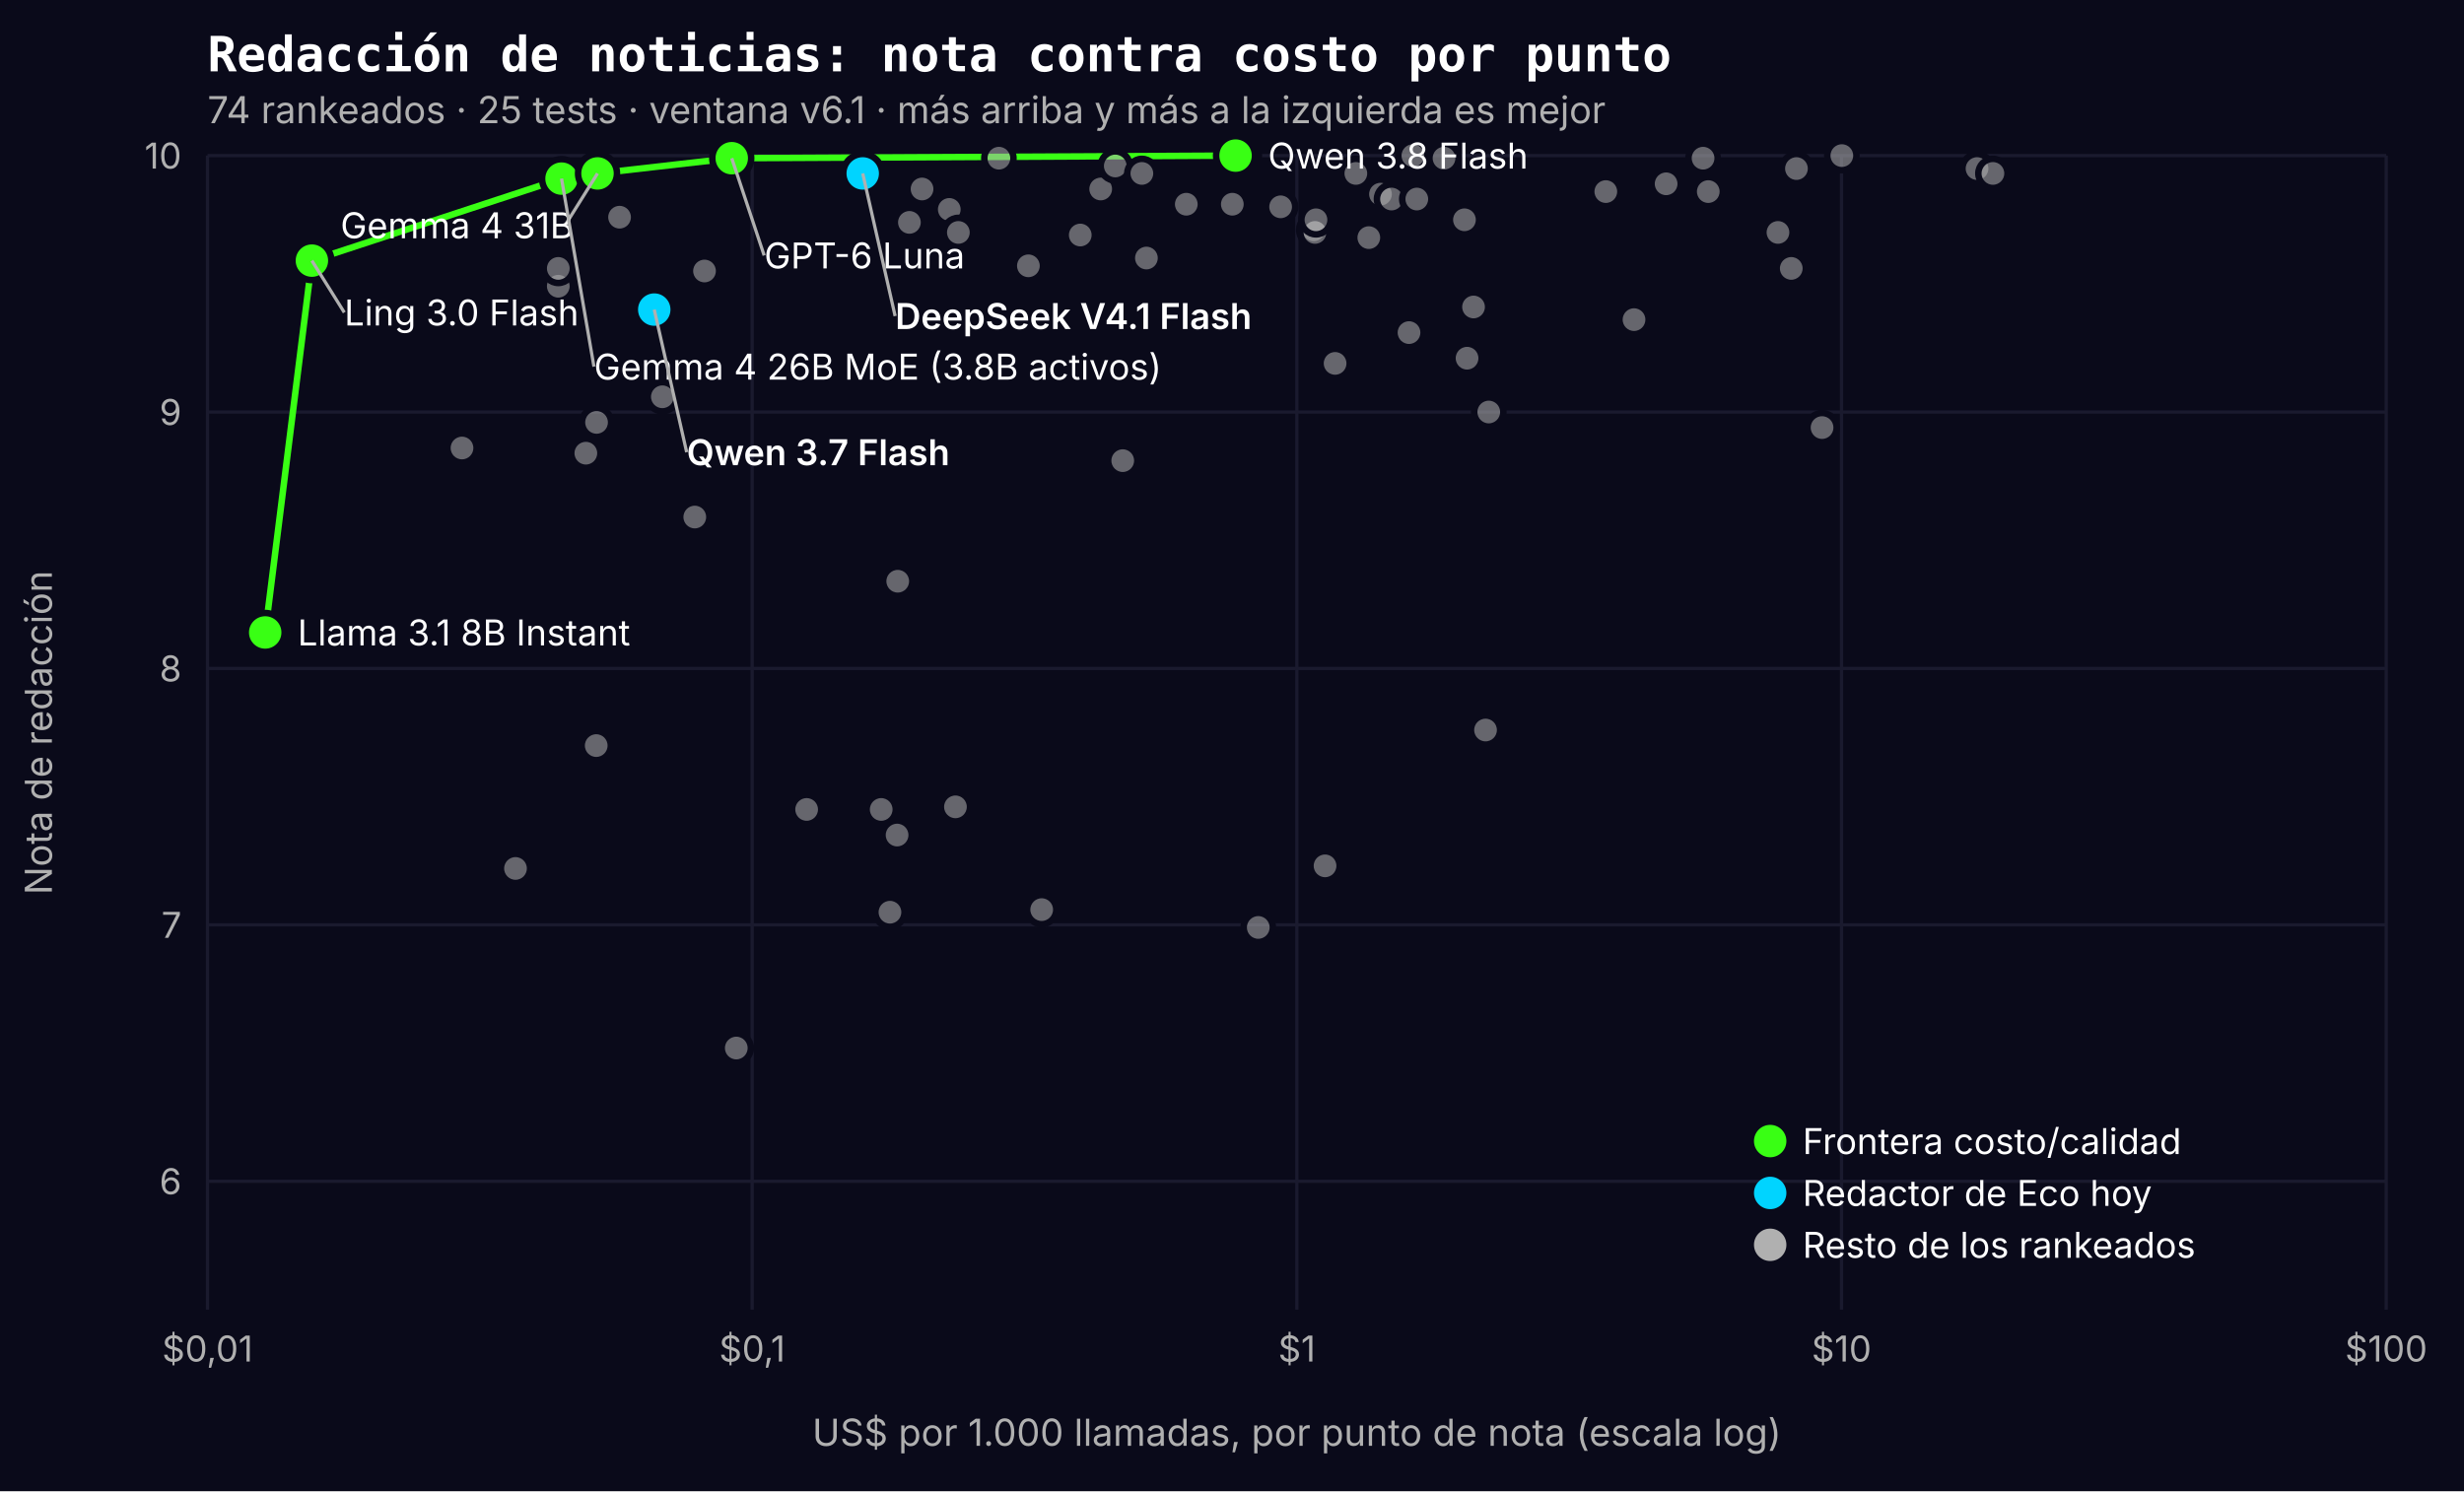
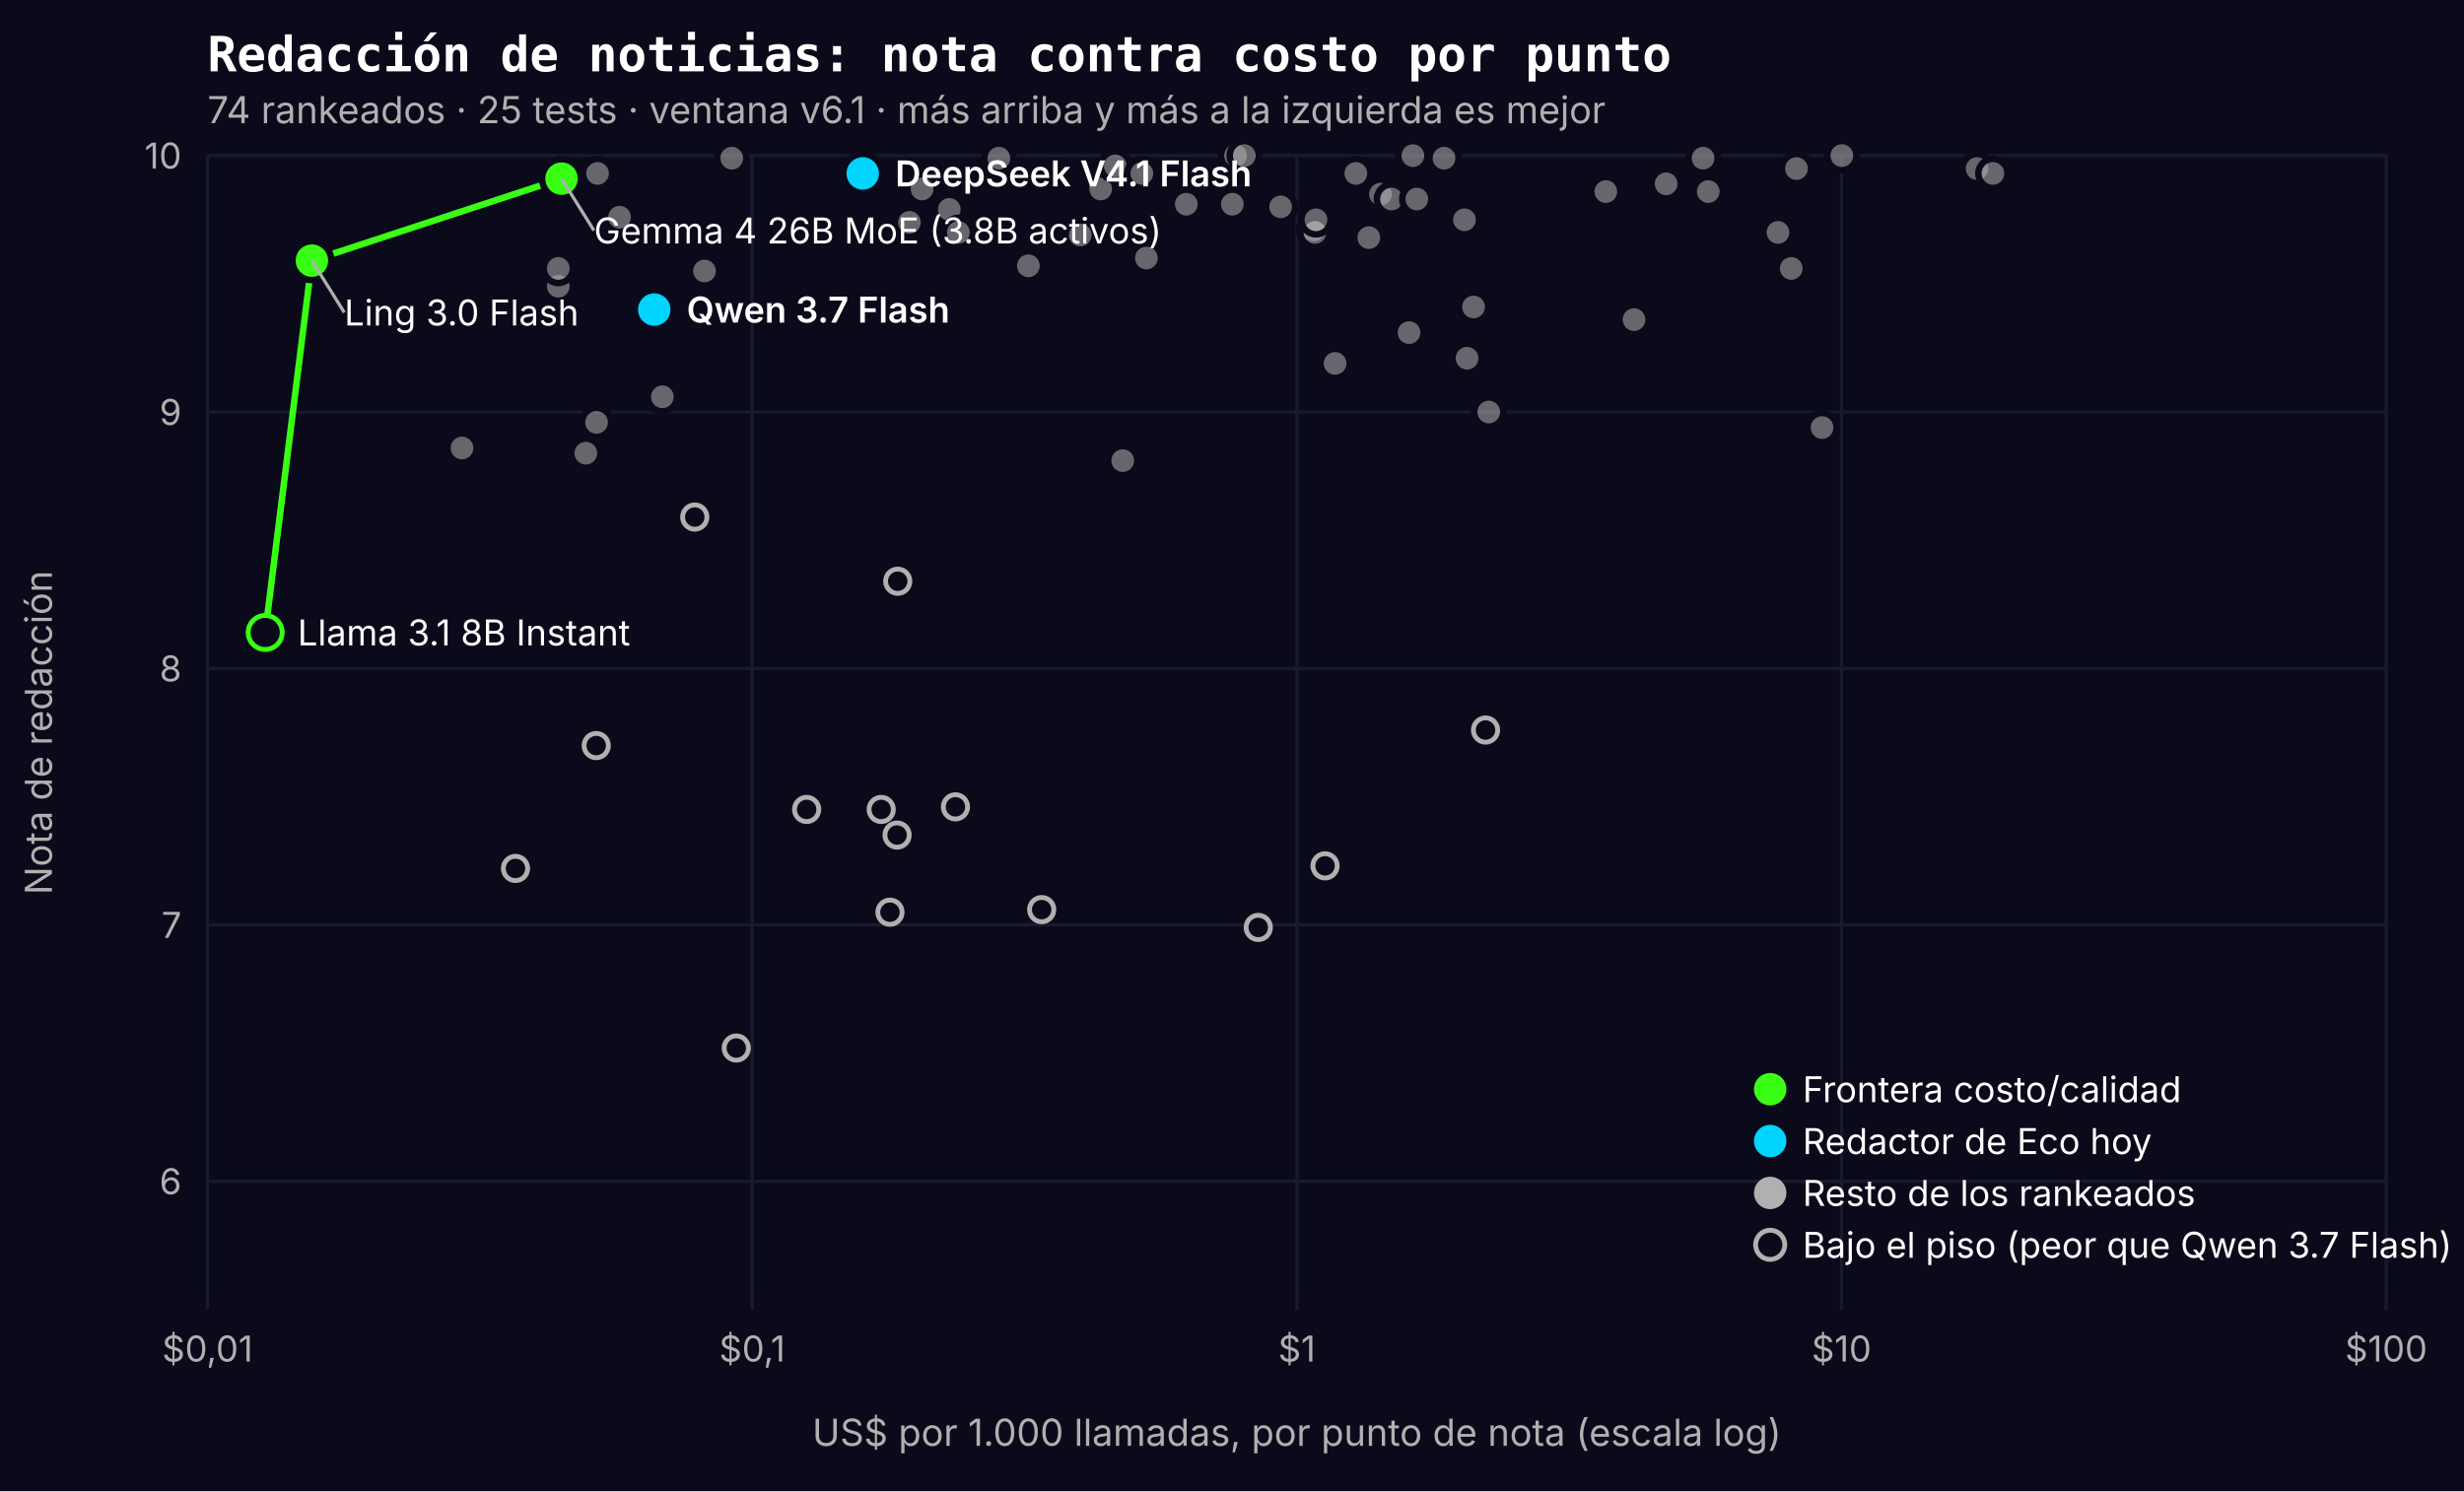
<svg xmlns="http://www.w3.org/2000/svg" viewBox="0 0 760 460" width="760" height="460" font-family="Inter, system-ui, sans-serif" role="img" aria-labelledby="t d">
  <rect width="760" height="460" fill="#0a0a1a" />
  <text x="64" y="22" font-size="15" font-weight="700" font-family="JetBrains Mono, ui-monospace, monospace" fill="#ffffff">Redacción de noticias: nota contra costo por punto</text>
  <text x="64" y="38" font-size="11.5" fill="#b0b0b0">74 rankeados · 25 tests · ventana v6.1 · más arriba y más a la izquierda es mejor</text>
  <line x1="64.0" y1="48" x2="64.0" y2="404" stroke="#1a1a2e" />
  <text x="64.0" y="420" font-size="11" fill="#b0b0b0" text-anchor="middle">$0,01</text>
  <line x1="232.0" y1="48" x2="232.0" y2="404" stroke="#1a1a2e" />
  <text x="232.0" y="420" font-size="11" fill="#b0b0b0" text-anchor="middle">$0,1</text>
  <line x1="400.0" y1="48" x2="400.0" y2="404" stroke="#1a1a2e" />
  <text x="400.0" y="420" font-size="11" fill="#b0b0b0" text-anchor="middle">$1</text>
  <line x1="568.0" y1="48" x2="568.0" y2="404" stroke="#1a1a2e" />
  <text x="568.0" y="420" font-size="11" fill="#b0b0b0" text-anchor="middle">$10</text>
  <line x1="736.0" y1="48" x2="736.0" y2="404" stroke="#1a1a2e" />
  <text x="736.0" y="420" font-size="11" fill="#b0b0b0" text-anchor="middle">$100</text>
  <line x1="64" y1="364.4" x2="736" y2="364.4" stroke="#1a1a2e" />
  <text x="56" y="368.4" font-size="11" fill="#b0b0b0" text-anchor="end">6</text>
  <line x1="64" y1="285.3" x2="736" y2="285.3" stroke="#1a1a2e" />
  <text x="56" y="289.3" font-size="11" fill="#b0b0b0" text-anchor="end">7</text>
  <line x1="64" y1="206.2" x2="736" y2="206.2" stroke="#1a1a2e" />
  <text x="56" y="210.2" font-size="11" fill="#b0b0b0" text-anchor="end">8</text>
  <line x1="64" y1="127.1" x2="736" y2="127.1" stroke="#1a1a2e" />
  <text x="56" y="131.1" font-size="11" fill="#b0b0b0" text-anchor="end">9</text>
  <line x1="64" y1="48.0" x2="736" y2="48.0" stroke="#1a1a2e" />
  <text x="56" y="52.0" font-size="11" fill="#b0b0b0" text-anchor="end">10</text>
  <text x="400.0" y="446" font-size="11.5" fill="#b0b0b0" text-anchor="middle">US$ por 1.000 llamadas, por punto de nota (escala log)</text>
  <text x="16" y="226.0" font-size="11.5" fill="#b0b0b0" text-anchor="middle" transform="rotate(-90 16 226.0)">Nota de redacción</text>
-   <polyline fill="none" stroke="#39ff14" stroke-width="2" points="81.8,195.1 96.2,80.4 173.2,55.1 184.3,53.5 225.7,48.8 381.1,48.0" />
+   <polyline fill="none" stroke="#39ff14" stroke-width="2" points="81.8,195.1 96.2,80.4 173.2,55.1" />
  <circle cx="142.5" cy="138.2" r="4.5" fill="#b0b0b0" stroke="#0a0a1a" stroke-width="2" fill-opacity="0.55" />
-   <circle cx="159.0" cy="267.9" r="4.5" fill="#b0b0b0" stroke="#0a0a1a" stroke-width="2" fill-opacity="0.55" />
+   <circle cx="159.0" cy="267.9" r="3.75" fill="#0a0a1a" stroke="#b0b0b0" stroke-width="1.5" />
  <circle cx="172.2" cy="88.3" r="4.5" fill="#b0b0b0" stroke="#0a0a1a" stroke-width="2" fill-opacity="0.55" />
  <circle cx="172.2" cy="82.8" r="4.5" fill="#b0b0b0" stroke="#0a0a1a" stroke-width="2" fill-opacity="0.55" />
  <circle cx="180.7" cy="139.8" r="4.5" fill="#b0b0b0" stroke="#0a0a1a" stroke-width="2" fill-opacity="0.55" />
-   <circle cx="183.9" cy="230.0" r="4.5" fill="#b0b0b0" stroke="#0a0a1a" stroke-width="2" fill-opacity="0.55" />
+   <circle cx="183.9" cy="230.0" r="3.75" fill="#0a0a1a" stroke="#b0b0b0" stroke-width="1.5" />
  <circle cx="184.0" cy="130.3" r="4.5" fill="#b0b0b0" stroke="#0a0a1a" stroke-width="2" fill-opacity="0.55" />
+   <circle cx="184.3" cy="53.5" r="4.5" fill="#b0b0b0" stroke="#0a0a1a" stroke-width="2" fill-opacity="0.55" />
  <circle cx="191.1" cy="67.0" r="4.5" fill="#b0b0b0" stroke="#0a0a1a" stroke-width="2" fill-opacity="0.55" />
  <circle cx="204.3" cy="122.4" r="4.5" fill="#b0b0b0" stroke="#0a0a1a" stroke-width="2" fill-opacity="0.55" />
-   <circle cx="214.3" cy="159.5" r="4.5" fill="#b0b0b0" stroke="#0a0a1a" stroke-width="2" fill-opacity="0.55" />
+   <circle cx="214.3" cy="159.5" r="3.75" fill="#0a0a1a" stroke="#b0b0b0" stroke-width="1.5" />
  <circle cx="217.3" cy="83.6" r="4.5" fill="#b0b0b0" stroke="#0a0a1a" stroke-width="2" fill-opacity="0.55" />
-   <circle cx="227.1" cy="323.3" r="4.5" fill="#b0b0b0" stroke="#0a0a1a" stroke-width="2" fill-opacity="0.55" />
-   <circle cx="248.8" cy="249.7" r="4.5" fill="#b0b0b0" stroke="#0a0a1a" stroke-width="2" fill-opacity="0.55" />
-   <circle cx="271.8" cy="249.7" r="4.5" fill="#b0b0b0" stroke="#0a0a1a" stroke-width="2" fill-opacity="0.55" />
-   <circle cx="274.5" cy="281.4" r="4.5" fill="#b0b0b0" stroke="#0a0a1a" stroke-width="2" fill-opacity="0.55" />
-   <circle cx="276.7" cy="257.6" r="4.5" fill="#b0b0b0" stroke="#0a0a1a" stroke-width="2" fill-opacity="0.55" />
-   <circle cx="276.9" cy="179.3" r="4.5" fill="#b0b0b0" stroke="#0a0a1a" stroke-width="2" fill-opacity="0.55" />
+   <circle cx="225.7" cy="48.8" r="4.5" fill="#b0b0b0" stroke="#0a0a1a" stroke-width="2" fill-opacity="0.55" />
+   <circle cx="227.1" cy="323.3" r="3.75" fill="#0a0a1a" stroke="#b0b0b0" stroke-width="1.5" />
+   <circle cx="248.8" cy="249.7" r="3.75" fill="#0a0a1a" stroke="#b0b0b0" stroke-width="1.5" />
+   <circle cx="271.8" cy="249.7" r="3.75" fill="#0a0a1a" stroke="#b0b0b0" stroke-width="1.5" />
+   <circle cx="274.5" cy="281.4" r="3.75" fill="#0a0a1a" stroke="#b0b0b0" stroke-width="1.5" />
+   <circle cx="276.7" cy="257.6" r="3.75" fill="#0a0a1a" stroke="#b0b0b0" stroke-width="1.5" />
+   <circle cx="276.9" cy="179.3" r="3.75" fill="#0a0a1a" stroke="#b0b0b0" stroke-width="1.5" />
  <circle cx="280.5" cy="68.6" r="4.5" fill="#b0b0b0" stroke="#0a0a1a" stroke-width="2" fill-opacity="0.55" />
  <circle cx="284.4" cy="58.3" r="4.5" fill="#b0b0b0" stroke="#0a0a1a" stroke-width="2" fill-opacity="0.55" />
  <circle cx="292.8" cy="64.6" r="4.5" fill="#b0b0b0" stroke="#0a0a1a" stroke-width="2" fill-opacity="0.55" />
-   <circle cx="294.7" cy="248.9" r="4.5" fill="#b0b0b0" stroke="#0a0a1a" stroke-width="2" fill-opacity="0.55" />
+   <circle cx="294.7" cy="248.9" r="3.75" fill="#0a0a1a" stroke="#b0b0b0" stroke-width="1.5" />
  <circle cx="295.6" cy="71.7" r="4.5" fill="#b0b0b0" stroke="#0a0a1a" stroke-width="2" fill-opacity="0.55" />
  <circle cx="308.1" cy="48.8" r="4.5" fill="#b0b0b0" stroke="#0a0a1a" stroke-width="2" fill-opacity="0.55" />
  <circle cx="317.2" cy="82.0" r="4.5" fill="#b0b0b0" stroke="#0a0a1a" stroke-width="2" fill-opacity="0.55" />
-   <circle cx="321.3" cy="280.6" r="4.5" fill="#b0b0b0" stroke="#0a0a1a" stroke-width="2" fill-opacity="0.55" />
+   <circle cx="321.3" cy="280.6" r="3.75" fill="#0a0a1a" stroke="#b0b0b0" stroke-width="1.5" />
  <circle cx="333.2" cy="72.5" r="4.5" fill="#b0b0b0" stroke="#0a0a1a" stroke-width="2" fill-opacity="0.55" />
  <circle cx="339.5" cy="58.3" r="4.5" fill="#b0b0b0" stroke="#0a0a1a" stroke-width="2" fill-opacity="0.55" />
  <circle cx="344.0" cy="51.2" r="4.5" fill="#b0b0b0" stroke="#0a0a1a" stroke-width="2" fill-opacity="0.55" />
  <circle cx="346.3" cy="142.1" r="4.5" fill="#b0b0b0" stroke="#0a0a1a" stroke-width="2" fill-opacity="0.55" />
  <circle cx="352.2" cy="53.5" r="4.5" fill="#b0b0b0" stroke="#0a0a1a" stroke-width="2" fill-opacity="0.55" />
  <circle cx="353.6" cy="79.6" r="4.5" fill="#b0b0b0" stroke="#0a0a1a" stroke-width="2" fill-opacity="0.55" />
  <circle cx="365.9" cy="63.0" r="4.5" fill="#b0b0b0" stroke="#0a0a1a" stroke-width="2" fill-opacity="0.55" />
  <circle cx="380.1" cy="63.0" r="4.5" fill="#b0b0b0" stroke="#0a0a1a" stroke-width="2" fill-opacity="0.55" />
+   <circle cx="381.1" cy="48.0" r="4.5" fill="#b0b0b0" stroke="#0a0a1a" stroke-width="2" fill-opacity="0.55" />
  <circle cx="383.8" cy="48.0" r="4.5" fill="#b0b0b0" stroke="#0a0a1a" stroke-width="2" fill-opacity="0.55" />
-   <circle cx="388.1" cy="286.1" r="4.5" fill="#b0b0b0" stroke="#0a0a1a" stroke-width="2" fill-opacity="0.55" />
+   <circle cx="388.1" cy="286.1" r="3.75" fill="#0a0a1a" stroke="#b0b0b0" stroke-width="1.5" />
  <circle cx="395.0" cy="63.8" r="4.5" fill="#b0b0b0" stroke="#0a0a1a" stroke-width="2" fill-opacity="0.55" />
  <circle cx="405.2" cy="70.9" r="4.5" fill="#b0b0b0" stroke="#0a0a1a" stroke-width="2" fill-opacity="0.55" />
  <circle cx="405.6" cy="71.7" r="4.5" fill="#b0b0b0" stroke="#0a0a1a" stroke-width="2" fill-opacity="0.55" />
  <circle cx="405.9" cy="67.8" r="4.5" fill="#b0b0b0" stroke="#0a0a1a" stroke-width="2" fill-opacity="0.55" />
-   <circle cx="408.7" cy="267.1" r="4.5" fill="#b0b0b0" stroke="#0a0a1a" stroke-width="2" fill-opacity="0.55" />
+   <circle cx="408.7" cy="267.1" r="3.75" fill="#0a0a1a" stroke="#b0b0b0" stroke-width="1.5" />
  <circle cx="411.8" cy="112.1" r="4.5" fill="#b0b0b0" stroke="#0a0a1a" stroke-width="2" fill-opacity="0.55" />
  <circle cx="418.2" cy="53.5" r="4.5" fill="#b0b0b0" stroke="#0a0a1a" stroke-width="2" fill-opacity="0.55" />
  <circle cx="422.2" cy="73.3" r="4.5" fill="#b0b0b0" stroke="#0a0a1a" stroke-width="2" fill-opacity="0.55" />
  <circle cx="425.8" cy="59.9" r="4.5" fill="#b0b0b0" stroke="#0a0a1a" stroke-width="2" fill-opacity="0.55" />
  <circle cx="429.2" cy="61.4" r="4.5" fill="#b0b0b0" stroke="#0a0a1a" stroke-width="2" fill-opacity="0.55" />
  <circle cx="434.6" cy="102.6" r="4.5" fill="#b0b0b0" stroke="#0a0a1a" stroke-width="2" fill-opacity="0.55" />
  <circle cx="435.8" cy="48.0" r="4.5" fill="#b0b0b0" stroke="#0a0a1a" stroke-width="2" fill-opacity="0.55" />
  <circle cx="437.0" cy="61.4" r="4.5" fill="#b0b0b0" stroke="#0a0a1a" stroke-width="2" fill-opacity="0.55" />
  <circle cx="445.4" cy="48.8" r="4.5" fill="#b0b0b0" stroke="#0a0a1a" stroke-width="2" fill-opacity="0.55" />
  <circle cx="451.7" cy="67.8" r="4.5" fill="#b0b0b0" stroke="#0a0a1a" stroke-width="2" fill-opacity="0.55" />
  <circle cx="452.5" cy="110.5" r="4.5" fill="#b0b0b0" stroke="#0a0a1a" stroke-width="2" fill-opacity="0.55" />
  <circle cx="454.5" cy="94.7" r="4.5" fill="#b0b0b0" stroke="#0a0a1a" stroke-width="2" fill-opacity="0.55" />
-   <circle cx="458.2" cy="225.2" r="4.5" fill="#b0b0b0" stroke="#0a0a1a" stroke-width="2" fill-opacity="0.55" />
+   <circle cx="458.2" cy="225.2" r="3.75" fill="#0a0a1a" stroke="#b0b0b0" stroke-width="1.5" />
  <circle cx="459.2" cy="127.1" r="4.5" fill="#b0b0b0" stroke="#0a0a1a" stroke-width="2" fill-opacity="0.55" />
  <circle cx="495.3" cy="59.1" r="4.5" fill="#b0b0b0" stroke="#0a0a1a" stroke-width="2" fill-opacity="0.55" />
  <circle cx="504.0" cy="98.6" r="4.5" fill="#b0b0b0" stroke="#0a0a1a" stroke-width="2" fill-opacity="0.55" />
  <circle cx="513.9" cy="56.7" r="4.5" fill="#b0b0b0" stroke="#0a0a1a" stroke-width="2" fill-opacity="0.55" />
  <circle cx="525.3" cy="48.8" r="4.5" fill="#b0b0b0" stroke="#0a0a1a" stroke-width="2" fill-opacity="0.55" />
  <circle cx="526.9" cy="59.1" r="4.5" fill="#b0b0b0" stroke="#0a0a1a" stroke-width="2" fill-opacity="0.55" />
  <circle cx="548.4" cy="71.7" r="4.5" fill="#b0b0b0" stroke="#0a0a1a" stroke-width="2" fill-opacity="0.55" />
  <circle cx="552.5" cy="82.8" r="4.5" fill="#b0b0b0" stroke="#0a0a1a" stroke-width="2" fill-opacity="0.55" />
  <circle cx="554.1" cy="52.0" r="4.5" fill="#b0b0b0" stroke="#0a0a1a" stroke-width="2" fill-opacity="0.55" />
  <circle cx="562.0" cy="131.9" r="4.5" fill="#b0b0b0" stroke="#0a0a1a" stroke-width="2" fill-opacity="0.55" />
  <circle cx="568.1" cy="48.0" r="4.5" fill="#b0b0b0" stroke="#0a0a1a" stroke-width="2" fill-opacity="0.55" />
  <circle cx="609.8" cy="52.0" r="4.5" fill="#b0b0b0" stroke="#0a0a1a" stroke-width="2" fill-opacity="0.55" />
  <circle cx="614.7" cy="53.5" r="4.5" fill="#b0b0b0" stroke="#0a0a1a" stroke-width="2" fill-opacity="0.55" />
-   <circle cx="81.8" cy="195.1" r="6" fill="#39ff14" stroke="#0a0a1a" stroke-width="2" />
+   <circle cx="81.8" cy="195.1" r="5.25" fill="#0a0a1a" stroke="#39ff14" stroke-width="1.5" />
  <circle cx="96.2" cy="80.4" r="6" fill="#39ff14" stroke="#0a0a1a" stroke-width="2" />
  <circle cx="173.2" cy="55.1" r="6" fill="#39ff14" stroke="#0a0a1a" stroke-width="2" />
-   <circle cx="184.3" cy="53.5" r="6" fill="#39ff14" stroke="#0a0a1a" stroke-width="2" />
-   <circle cx="225.7" cy="48.8" r="6" fill="#39ff14" stroke="#0a0a1a" stroke-width="2" />
-   <circle cx="381.1" cy="48.0" r="6" fill="#39ff14" stroke="#0a0a1a" stroke-width="2" />
  <circle cx="201.8" cy="95.5" r="6" fill="#00d4ff" stroke="#0a0a1a" stroke-width="2" />
  <circle cx="266.1" cy="53.5" r="6" fill="#00d4ff" stroke="#0a0a1a" stroke-width="2" />
-   <text x="391.1" y="52.0" font-size="11" fill="#ffffff">Qwen 3.8 Flash</text>
-   <line x1="225.7" y1="48.8" x2="235.7" y2="78.8" stroke="#b0b0b0" stroke-width="1" />
-   <text x="235.7" y="82.8" font-size="11" fill="#ffffff">GPT-6 Luna</text>
-   <line x1="184.3" y1="53.5" x2="174.3" y2="69.5" stroke="#b0b0b0" stroke-width="1" />
-   <text x="105.0" y="73.5" font-size="11" fill="#ffffff">Gemma 4 31B</text>
-   <line x1="266.1" y1="53.5" x2="276.1" y2="97.5" stroke="#b0b0b0" stroke-width="1" />
-   <text x="276.1" y="101.5" font-size="11" fill="#ffffff" font-weight="600">DeepSeek V4.1 Flash</text>
-   <line x1="173.2" y1="55.1" x2="183.2" y2="113.1" stroke="#b0b0b0" stroke-width="1" />
-   <text x="183.2" y="117.1" font-size="11" fill="#ffffff">Gemma 4 26B MoE (3.8B activos)</text>
+   <text x="276.1" y="57.5" font-size="11" fill="#ffffff" font-weight="600">DeepSeek V4.1 Flash</text>
+   <line x1="173.2" y1="55.1" x2="183.2" y2="71.1" stroke="#b0b0b0" stroke-width="1" />
+   <text x="183.2" y="75.1" font-size="11" fill="#ffffff">Gemma 4 26B MoE (3.8B activos)</text>
  <line x1="96.2" y1="80.4" x2="106.2" y2="96.4" stroke="#b0b0b0" stroke-width="1" />
  <text x="106.2" y="100.4" font-size="11" fill="#ffffff">Ling 3.0 Flash</text>
-   <line x1="201.8" y1="95.5" x2="211.8" y2="139.5" stroke="#b0b0b0" stroke-width="1" />
-   <text x="211.8" y="143.5" font-size="11" fill="#ffffff" font-weight="600">Qwen 3.7 Flash</text>
+   <text x="211.8" y="99.5" font-size="11" fill="#ffffff" font-weight="600">Qwen 3.7 Flash</text>
  <text x="91.8" y="199.1" font-size="11" fill="#ffffff">Llama 3.1 8B Instant</text>
-   <circle cx="546" cy="352" r="5" fill="#39ff14" />
-   <text x="556" y="356" font-size="11" fill="#ffffff">Frontera costo/calidad</text>
-   <circle cx="546" cy="368" r="5" fill="#00d4ff" />
-   <text x="556" y="372" font-size="11" fill="#ffffff">Redactor de Eco hoy</text>
-   <circle cx="546" cy="384" r="5" fill="#b0b0b0" />
-   <text x="556" y="388" font-size="11" fill="#ffffff">Resto de los rankeados</text>
+   <circle cx="546" cy="336" r="5" fill="#39ff14" />
+   <text x="556" y="340" font-size="11" fill="#ffffff">Frontera costo/calidad</text>
+   <circle cx="546" cy="352" r="5" fill="#00d4ff" />
+   <text x="556" y="356" font-size="11" fill="#ffffff">Redactor de Eco hoy</text>
+   <circle cx="546" cy="368" r="5" fill="#b0b0b0" />
+   <text x="556" y="372" font-size="11" fill="#ffffff">Resto de los rankeados</text>
+   <circle cx="546" cy="384" r="4.5" fill="#0a0a1a" stroke="#b0b0b0" stroke-width="1.5" />
+   <text x="556" y="388" font-size="11" fill="#ffffff">Bajo el piso (peor que Qwen 3.7 Flash)</text>
</svg>
